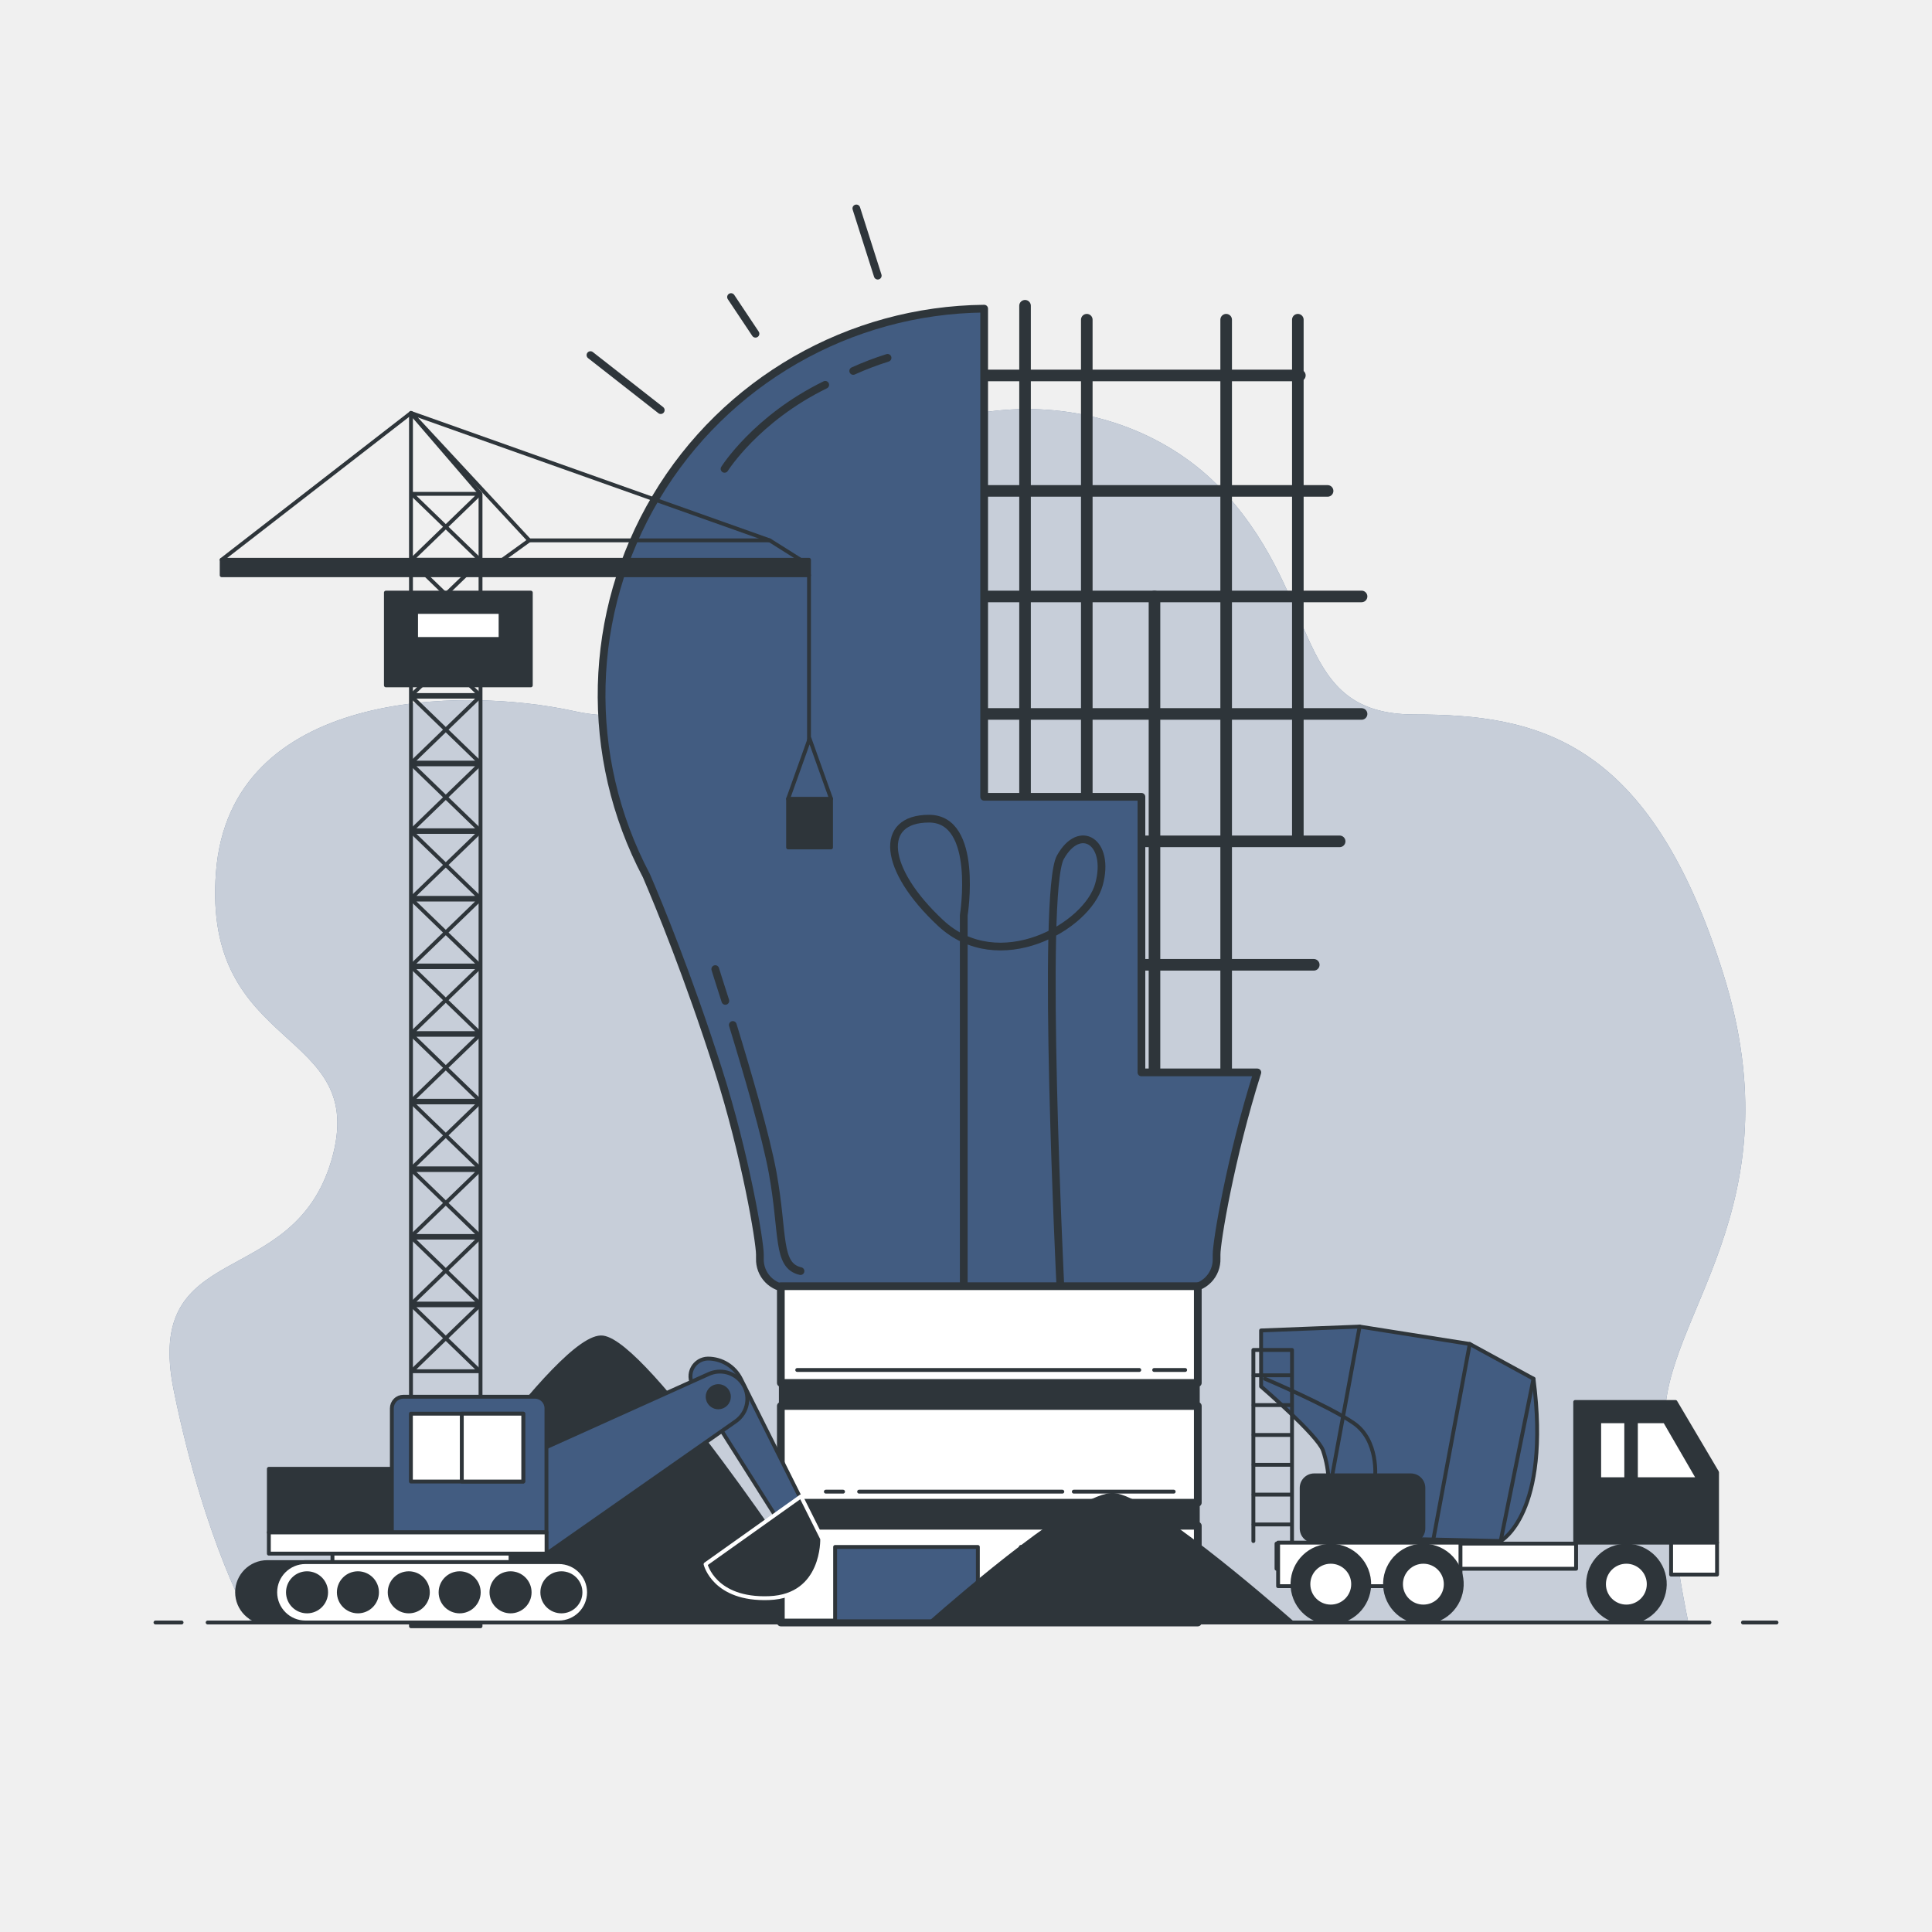
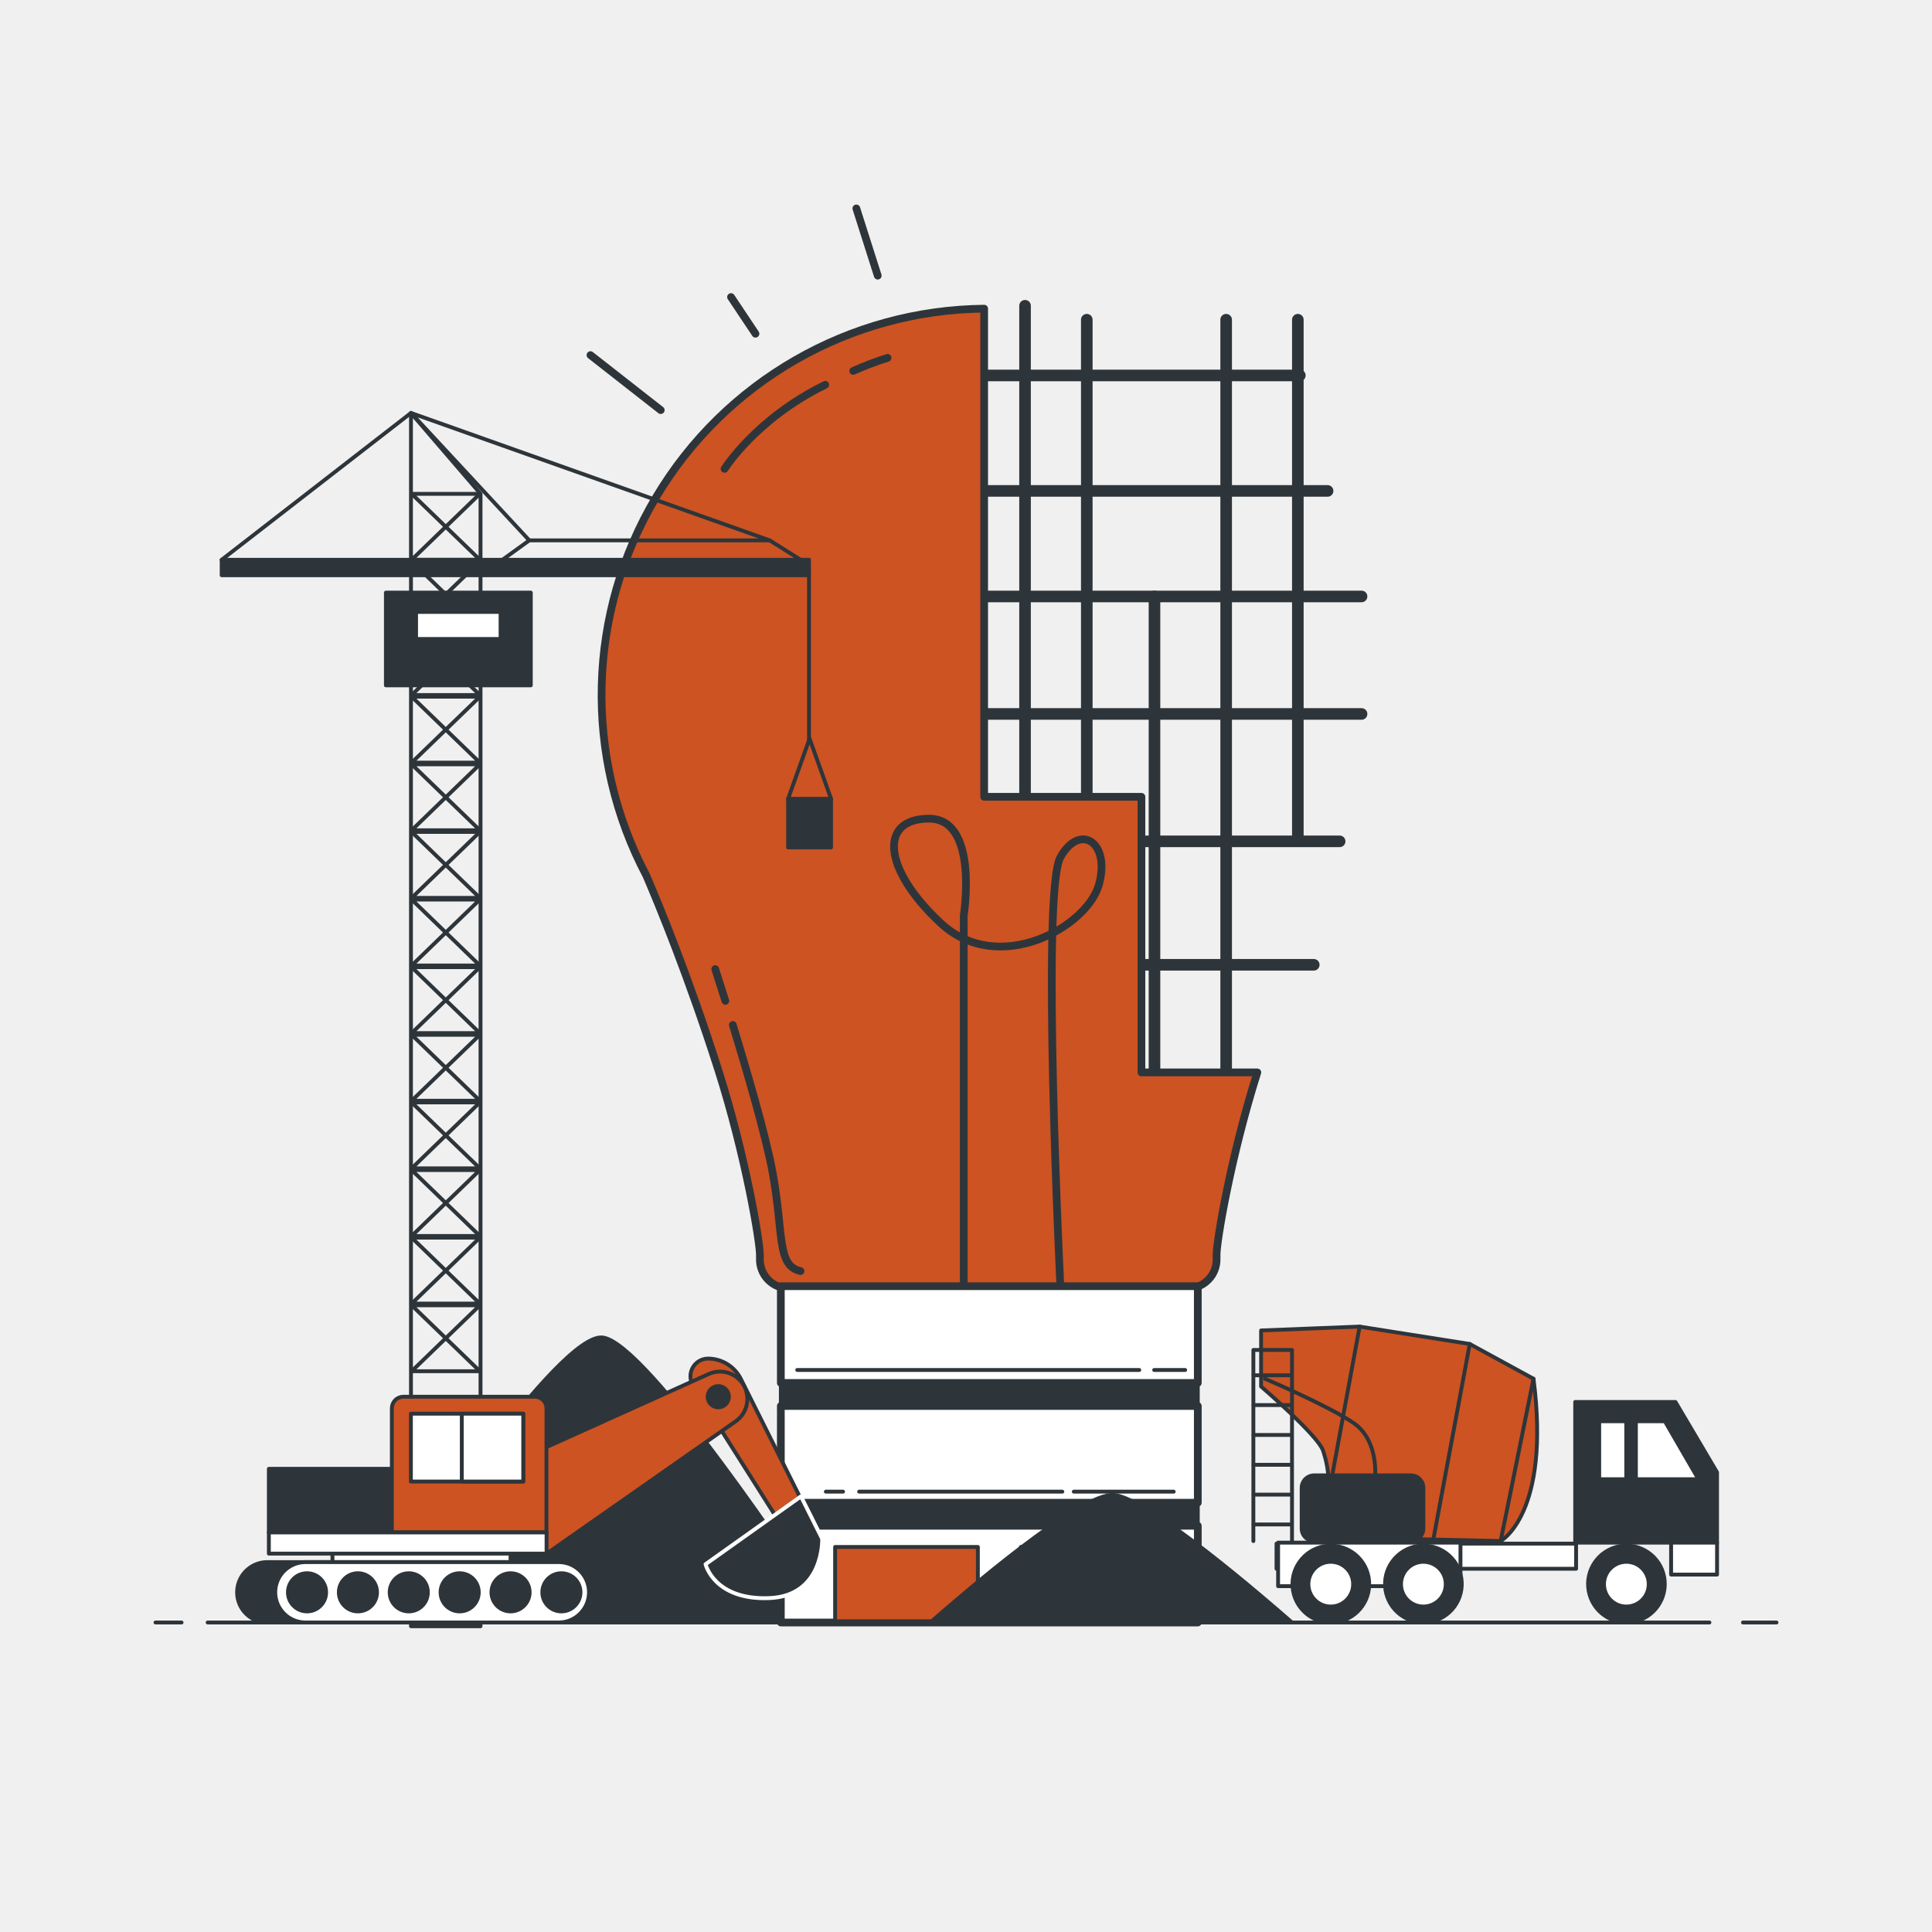
<svg xmlns="http://www.w3.org/2000/svg" viewBox="0 0 500 500">
-   <g id="freepik--background-simple--inject-3">
-     <path d="M436.94,419.9H65S53.19,400,45,360s30.84-25.4,40.82-59.88-33.56-27.21-29.93-74.39,63.5-48.08,92.53-41.73,25.4-15.42,59-51.71,84.37-32.66,109.77-4.53,17.23,57.15,49,57.15S427,191.29,446,252.07s-15.77,88.56-15.14,116A300.58,300.58,0,0,0,436.94,419.9Z" style="fill:#425C81" />
-     <path d="M436.94,419.9H65S53.19,400,45,360s30.84-25.4,40.82-59.88-33.56-27.21-29.93-74.39,63.5-48.08,92.53-41.73,25.4-15.42,59-51.71,84.37-32.66,109.77-4.53,17.23,57.15,49,57.15S427,191.29,446,252.07s-15.77,88.56-15.14,116A300.58,300.58,0,0,0,436.94,419.9Z" style="fill:#fff;opacity:0.7" />
-   </g>
-   <g id="freepik--Bulb--inject-3">
+   <g id="freepik--Bulb--inject-13">
    <path d="M215.41,419.9c-9.11-13.87-48-72.19-59.38-73.75-11.09-1.52-50.5,57.45-61.16,73.75Z" style="fill:#2e353a;stroke:#2e353a;stroke-linecap:round;stroke-linejoin:round" />
    <line x1="265.28" y1="79.13" x2="265.28" y2="213.62" style="fill:none;stroke:#2e353a;stroke-linecap:round;stroke-linejoin:round;stroke-width:3px" />
    <line x1="281.26" y1="82.74" x2="281.26" y2="213.62" style="fill:none;stroke:#2e353a;stroke-linecap:round;stroke-linejoin:round;stroke-width:3px" />
    <line x1="298.78" y1="154.36" x2="298.78" y2="281.13" style="fill:none;stroke:#2e353a;stroke-linecap:round;stroke-linejoin:round;stroke-width:3px" />
    <line x1="317.33" y1="82.74" x2="317.33" y2="281.13" style="fill:none;stroke:#2e353a;stroke-linecap:round;stroke-linejoin:round;stroke-width:3px" />
    <line x1="335.88" y1="82.74" x2="335.88" y2="217.23" style="fill:none;stroke:#2e353a;stroke-linecap:round;stroke-linejoin:round;stroke-width:3px" />
    <line x1="251.37" y1="97.16" x2="336.4" y2="97.16" style="fill:none;stroke:#2e353a;stroke-linecap:round;stroke-linejoin:round;stroke-width:3px" />
    <line x1="251.37" y1="127.05" x2="343.58" y2="127.05" style="fill:none;stroke:#2e353a;stroke-linecap:round;stroke-linejoin:round;stroke-width:3px" />
    <line x1="249.83" y1="154.36" x2="352.37" y2="154.36" style="fill:none;stroke:#2e353a;stroke-linecap:round;stroke-linejoin:round;stroke-width:3px" />
    <line x1="248.28" y1="184.77" x2="352.37" y2="184.77" style="fill:none;stroke:#2e353a;stroke-linecap:round;stroke-linejoin:round;stroke-width:3px" />
    <line x1="267.86" y1="217.74" x2="346.7" y2="217.74" style="fill:none;stroke:#2e353a;stroke-linecap:round;stroke-linejoin:round;stroke-width:3px" />
    <line x1="288.47" y1="249.69" x2="340" y2="249.69" style="fill:none;stroke:#2e353a;stroke-linecap:round;stroke-linejoin:round;stroke-width:3px" />
    <line x1="152.81" y1="91.9" x2="171" y2="106.14" style="fill:none;stroke:#2e353a;stroke-linecap:round;stroke-linejoin:round;stroke-width:2px" />
    <line x1="189.19" y1="76.88" x2="195.52" y2="86.37" style="fill:none;stroke:#2e353a;stroke-linecap:round;stroke-linejoin:round;stroke-width:2px" />
    <line x1="221.62" y1="53.94" x2="227.16" y2="71.34" style="fill:none;stroke:#2e353a;stroke-linecap:round;stroke-linejoin:round;stroke-width:2px" />
-     <path d="M325.4,277.54h-30V206.21H254.7V79.88a100,100,0,0,0-87.42,146.73c3.26,7.59,10.92,26.18,18.59,50.22,7.09,22.19,10.79,44.5,10.79,47.87,0,.33,0,.67,0,1a7.48,7.48,0,0,0,7.47,7.74H307.38a7.49,7.49,0,0,0,7.47-7.74c0-.36,0-.7,0-1C314.83,321.37,318.46,299.49,325.4,277.54Z" style="fill:#425C81;stroke:#2e353a;stroke-linecap:round;stroke-linejoin:round;stroke-width:2px" />
+     <path d="M325.4,277.54h-30V206.21H254.7V79.88a100,100,0,0,0-87.42,146.73c3.26,7.59,10.92,26.18,18.59,50.22,7.09,22.19,10.79,44.5,10.79,47.87,0,.33,0,.67,0,1a7.48,7.48,0,0,0,7.47,7.74H307.38a7.49,7.49,0,0,0,7.47-7.74c0-.36,0-.7,0-1C314.83,321.37,318.46,299.49,325.4,277.54Z" style="fill:#CD5322;stroke:#2e353a;stroke-linecap:round;stroke-linejoin:round;stroke-width:2px" />
    <path d="M220.81,96a80.31,80.31,0,0,1,8.89-3.39" style="fill:none;stroke:#2e353a;stroke-linecap:round;stroke-linejoin:round;stroke-width:2px" />
    <path d="M187.51,121.34s8.15-13,26.06-21.75" style="fill:none;stroke:#2e353a;stroke-linecap:round;stroke-linejoin:round;stroke-width:2px" />
    <path d="M189.65,265.26c3.71,12.12,8.62,28.91,10.32,38.29,2.88,15.82,1,24,7.2,25.41" style="fill:none;stroke:#2e353a;stroke-linecap:round;stroke-linejoin:round;stroke-width:2px" />
    <path d="M185.11,250.8s1,3.25,2.61,8.23" style="fill:none;stroke:#2e353a;stroke-linecap:round;stroke-linejoin:round;stroke-width:2px" />
    <path d="M249.42,332.47v-95.6s4-25-9-25-12,13,3,27,38,1,41-10-5-16-10-7,0,111,0,111" style="fill:none;stroke:#2e353a;stroke-linecap:round;stroke-linejoin:round;stroke-width:2px" />
    <rect x="202.08" y="332.86" width="107.91" height="25.04" style="fill:#fff;stroke:#2e353a;stroke-linecap:round;stroke-linejoin:round;stroke-width:2px" />
    <rect x="202.08" y="363.86" width="107.91" height="25.04" style="fill:#fff;stroke:#2e353a;stroke-linecap:round;stroke-linejoin:round;stroke-width:2px" />
    <rect x="202.08" y="357.9" width="107.91" height="5.96" style="fill:#2e353a;stroke:#2e353a;stroke-linecap:round;stroke-linejoin:round" />
    <rect x="202.08" y="394.86" width="107.91" height="25.04" style="fill:#fff;stroke:#2e353a;stroke-linecap:round;stroke-linejoin:round;stroke-width:2px" />
    <line x1="298.7" y1="354.55" x2="306.72" y2="354.55" style="fill:none;stroke:#2e353a;stroke-linecap:round;stroke-linejoin:round" />
    <line x1="206.32" y1="354.55" x2="294.84" y2="354.55" style="fill:none;stroke:#2e353a;stroke-linecap:round;stroke-linejoin:round" />
    <line x1="277.9" y1="386.04" x2="303.75" y2="386.04" style="fill:none;stroke:#2e353a;stroke-linecap:round;stroke-linejoin:round" />
    <line x1="222.34" y1="386.04" x2="274.93" y2="386.04" style="fill:none;stroke:#2e353a;stroke-linecap:round;stroke-linejoin:round" />
    <line x1="213.73" y1="386.04" x2="218.18" y2="386.04" style="fill:none;stroke:#2e353a;stroke-linecap:round;stroke-linejoin:round" />
    <rect x="202.08" y="388.9" width="107.91" height="5.96" style="fill:#2e353a;stroke:#2e353a;stroke-linecap:round;stroke-linejoin:round" />
-     <rect x="216.13" y="400.35" width="36.94" height="19.23" style="fill:#425C81;stroke:#2e353a;stroke-linecap:round;stroke-linejoin:round" />
-     <rect x="264.2" y="400.35" width="36.94" height="19.23" style="fill:#425C81;stroke:#2e353a;stroke-linecap:round;stroke-linejoin:round" />
+     <rect x="216.13" y="400.35" width="36.94" height="19.23" style="fill:#CD5322;stroke:#2e353a;stroke-linecap:round;stroke-linejoin:round" />
+     <rect x="264.2" y="400.35" width="36.94" height="19.23" style="fill:#CD5322;stroke:#2e353a;stroke-linecap:round;stroke-linejoin:round" />
  </g>
-   <g id="freepik--Ground--inject-3">
+   <g id="freepik--Ground--inject-13">
    <path d="M334.37,419.9c-7.08-6.21-37.31-32.32-46.11-33-8.62-.69-39.22,25.72-47.5,33Z" style="fill:#2e353a;stroke:#2e353a;stroke-linecap:round;stroke-linejoin:round" />
    <line x1="451.08" y1="419.9" x2="459.76" y2="419.9" style="fill:#fff;stroke:#2e353a;stroke-linecap:round;stroke-linejoin:round" />
    <line x1="53.74" y1="419.9" x2="442.4" y2="419.9" style="fill:#fff;stroke:#2e353a;stroke-linecap:round;stroke-linejoin:round" />
    <line x1="40.24" y1="419.9" x2="46.99" y2="419.9" style="fill:#fff;stroke:#2e353a;stroke-linecap:round;stroke-linejoin:round" />
  </g>
-   <g id="freepik--Trucks--inject-3">
+   <g id="freepik--Trucks--inject-13">
    <polygon points="433.61 362.83 407.66 362.83 407.66 399.23 418.41 399.23 433.61 399.23 444.37 399.23 444.37 381.03 433.61 362.83" style="fill:#2e353a;stroke:#2e353a;stroke-linecap:round;stroke-linejoin:round" />
    <rect x="432.48" y="399.23" width="11.89" height="8.27" style="fill:#fff;stroke:#2e353a;stroke-linecap:round;stroke-linejoin:round" />
-     <path d="M388.37,398.82s13-7,8.5-42l-16.5-9-28.5-4.5-25.5,1v14.5s14.5,12.5,16,16.5a27.72,27.72,0,0,1,1.5,8.5v14Z" style="fill:#425C81;stroke:#2e353a;stroke-linecap:round;stroke-linejoin:round" />
+     <path d="M388.37,398.82s13-7,8.5-42l-16.5-9-28.5-4.5-25.5,1v14.5s14.5,12.5,16,16.5a27.72,27.72,0,0,1,1.5,8.5v14Z" style="fill:#CD5322;stroke:#2e353a;stroke-linecap:round;stroke-linejoin:round" />
    <line x1="396.87" y1="356.82" x2="388.37" y2="398.82" style="fill:none;stroke:#2e353a;stroke-linecap:round;stroke-linejoin:round" />
    <line x1="380.37" y1="347.82" x2="370.87" y2="398.82" style="fill:none;stroke:#2e353a;stroke-linecap:round;stroke-linejoin:round" />
    <line x1="351.87" y1="343.32" x2="344.87" y2="381.32" style="fill:none;stroke:#2e353a;stroke-linecap:round;stroke-linejoin:round" />
    <path d="M327.37,356.82s16.5,7,23,11.5,5.5,14,5.5,14" style="fill:none;stroke:#2e353a;stroke-linecap:round;stroke-linejoin:round" />
    <rect x="330.36" y="399.49" width="77.53" height="6.5" style="fill:#fff;stroke:#2e353a;stroke-linecap:round;stroke-linejoin:round" />
    <polygon points="423.37 382.82 439.56 382.82 430.87 367.82 423.37 367.82 423.37 382.82" style="fill:#fff;stroke:#2e353a;stroke-linecap:round;stroke-linejoin:round" />
    <rect x="413.87" y="367.82" width="7" height="15" style="fill:#fff;stroke:#2e353a;stroke-linecap:round;stroke-linejoin:round" />
    <rect x="330.77" y="399.23" width="47.2" height="11.27" style="fill:#fff;stroke:#2e353a;stroke-linecap:round;stroke-linejoin:round" />
    <circle cx="420.9" cy="409.98" r="9.93" transform="translate(-66.16 81.32) rotate(-10.24)" style="fill:#2e353a;stroke:#2e353a;stroke-linecap:round;stroke-linejoin:round" />
    <circle cx="420.9" cy="409.98" r="5.79" style="fill:#fff;stroke:#2e353a;stroke-linecap:round;stroke-linejoin:round" />
    <circle cx="344.4" cy="409.98" r="9.93" transform="translate(-66.18 66.3) rotate(-10.04)" style="fill:#2e353a;stroke:#2e353a;stroke-linecap:round;stroke-linejoin:round" />
    <circle cx="344.4" cy="409.98" r="5.79" style="fill:#fff;stroke:#2e353a;stroke-linecap:round;stroke-linejoin:round" />
    <circle cx="368.37" cy="409.98" r="9.93" transform="translate(-180.25 357.11) rotate(-42.56)" style="fill:#2e353a;stroke:#2e353a;stroke-linecap:round;stroke-linejoin:round" />
    <circle cx="368.37" cy="409.98" r="5.79" style="fill:#fff;stroke:#2e353a;stroke-linecap:round;stroke-linejoin:round" />
    <rect x="336.87" y="381.82" width="31.5" height="17" rx="3.25" style="fill:#2e353a;stroke:#2e353a;stroke-linecap:round;stroke-linejoin:round" />
    <polyline points="324.37 398.82 324.37 349.37 334.37 349.37 334.37 398.82" style="fill:none;stroke:#2e353a;stroke-linecap:round;stroke-linejoin:round" />
    <line x1="324.44" y1="355.92" x2="334.26" y2="355.92" style="fill:none;stroke:#2e353a;stroke-linecap:round;stroke-linejoin:round" />
    <line x1="324.44" y1="363.64" x2="334.26" y2="363.64" style="fill:none;stroke:#2e353a;stroke-linecap:round;stroke-linejoin:round" />
    <line x1="324.44" y1="371.36" x2="334.26" y2="371.36" style="fill:none;stroke:#2e353a;stroke-linecap:round;stroke-linejoin:round" />
    <line x1="324.44" y1="379.09" x2="334.26" y2="379.09" style="fill:none;stroke:#2e353a;stroke-linecap:round;stroke-linejoin:round" />
    <line x1="324.44" y1="386.81" x2="334.26" y2="386.81" style="fill:none;stroke:#2e353a;stroke-linecap:round;stroke-linejoin:round" />
    <line x1="324.44" y1="394.53" x2="334.26" y2="394.53" style="fill:none;stroke:#2e353a;stroke-linecap:round;stroke-linejoin:round" />
    <polygon points="124.36 420.87 106.36 420.87 106.36 106.87 124.36 127.8 124.36 420.87" style="fill:none;stroke:#2e353a;stroke-linecap:round;stroke-linejoin:round" />
    <polygon points="106.54 354.87 124.19 354.87 106.54 337.8 124.19 337.8 106.54 354.87" style="fill:none;stroke:#2e353a;stroke-linecap:round;stroke-linejoin:round" />
    <polygon points="106.54 337.37 124.19 337.37 106.54 320.3 124.19 320.3 106.54 337.37" style="fill:none;stroke:#2e353a;stroke-linecap:round;stroke-linejoin:round" />
    <polygon points="106.54 319.87 124.19 319.87 106.54 302.8 124.19 302.8 106.54 319.87" style="fill:none;stroke:#2e353a;stroke-linecap:round;stroke-linejoin:round" />
    <polygon points="106.54 302.37 124.19 302.37 106.54 285.3 124.19 285.3 106.54 302.37" style="fill:none;stroke:#2e353a;stroke-linecap:round;stroke-linejoin:round" />
    <polygon points="106.54 284.87 124.19 284.87 106.54 267.8 124.19 267.8 106.54 284.87" style="fill:none;stroke:#2e353a;stroke-linecap:round;stroke-linejoin:round" />
    <polygon points="106.54 267.37 124.19 267.37 106.54 250.3 124.19 250.3 106.54 267.37" style="fill:none;stroke:#2e353a;stroke-linecap:round;stroke-linejoin:round" />
    <polygon points="106.54 249.87 124.19 249.87 106.54 232.8 124.19 232.8 106.54 249.87" style="fill:none;stroke:#2e353a;stroke-linecap:round;stroke-linejoin:round" />
    <polygon points="106.54 232.37 124.19 232.37 106.54 215.3 124.19 215.3 106.54 232.37" style="fill:none;stroke:#2e353a;stroke-linecap:round;stroke-linejoin:round" />
    <polygon points="106.54 214.87 124.19 214.87 106.54 197.8 124.19 197.8 106.54 214.87" style="fill:none;stroke:#2e353a;stroke-linecap:round;stroke-linejoin:round" />
    <polygon points="106.54 197.37 124.19 197.37 106.54 180.3 124.19 180.3 106.54 197.37" style="fill:none;stroke:#2e353a;stroke-linecap:round;stroke-linejoin:round" />
    <polygon points="106.54 179.87 124.19 179.87 106.54 162.8 124.19 162.8 106.54 179.87" style="fill:none;stroke:#2e353a;stroke-linecap:round;stroke-linejoin:round" />
    <polygon points="106.54 162.37 124.19 162.37 106.54 145.3 124.19 145.3 106.54 162.37" style="fill:none;stroke:#2e353a;stroke-linecap:round;stroke-linejoin:round" />
    <polygon points="106.54 144.87 124.19 144.87 106.54 127.8 124.19 127.8 106.54 144.87" style="fill:none;stroke:#2e353a;stroke-linecap:round;stroke-linejoin:round" />
    <polygon points="207.93 145.34 199.21 139.85 136.98 139.85 129.38 145.34 207.93 145.34" style="fill:none;stroke:#2e353a;stroke-linecap:round;stroke-linejoin:round" />
    <rect x="57.37" y="144.87" width="152" height="4" style="fill:#2e353a;stroke:#2e353a;stroke-linecap:round;stroke-linejoin:round" />
    <polyline points="199.21 139.85 106.36 106.87 136.98 139.85" style="fill:none;stroke:#2e353a;stroke-linecap:round;stroke-linejoin:round" />
    <line x1="106.37" y1="106.87" x2="57.37" y2="144.87" style="fill:none;stroke:#2e353a;stroke-linecap:round;stroke-linejoin:round" />
    <rect x="99.87" y="153.37" width="37.5" height="24" style="fill:#2e353a;stroke:#2e353a;stroke-linecap:round;stroke-linejoin:round" />
    <rect x="107.68" y="158.37" width="21.87" height="7" style="fill:#fff;stroke:#2e353a;stroke-linecap:round;stroke-linejoin:round" />
    <line x1="209.37" y1="148.87" x2="209.37" y2="191.99" style="fill:#fff;stroke:#2e353a;stroke-linecap:round;stroke-linejoin:round" />
    <rect x="203.96" y="206.72" width="11.11" height="12.59" style="fill:#2e353a;stroke:#2e353a;stroke-linecap:round;stroke-linejoin:round" />
    <polyline points="203.96 206.72 209.52 191.17 215.08 206.72" style="fill:none;stroke:#2e353a;stroke-linecap:round;stroke-linejoin:round" />
-     <path d="M179.4,358.65l24,37.94,6-4.39-17.66-35.32a9.55,9.55,0,0,0-8.55-5.28h0A4.59,4.59,0,0,0,179.4,358.65Z" style="fill:#425C81;stroke:#2e353a;stroke-linecap:round;stroke-linejoin:round" />
+     <path d="M179.4,358.65l24,37.94,6-4.39-17.66-35.32a9.55,9.55,0,0,0-8.55-5.28h0A4.59,4.59,0,0,0,179.4,358.65Z" style="fill:#CD5322;stroke:#2e353a;stroke-linecap:round;stroke-linejoin:round" />
    <path d="M207.29,387.26,182.6,404.82s2.2,9.32,16.46,8.77,13.72-15.36,13.72-15.36Z" style="fill:#2e353a;stroke:#fff;stroke-linecap:round;stroke-linejoin:round" />
-     <path d="M138.71,375.74l44.72-20.15a7.08,7.08,0,0,1,8.6,2.25h0a7.07,7.07,0,0,1-1.64,10l-48.93,34.25Z" style="fill:#425C81;stroke:#2e353a;stroke-linecap:round;stroke-linejoin:round" />
+     <path d="M138.71,375.74l44.72-20.15a7.08,7.08,0,0,1,8.6,2.25h0a7.07,7.07,0,0,1-1.64,10l-48.93,34.25Z" style="fill:#CD5322;stroke:#2e353a;stroke-linecap:round;stroke-linejoin:round" />
    <rect x="86.04" y="400.43" width="46.09" height="7.13" style="fill:#fff;stroke:#2e353a;stroke-linecap:round;stroke-linejoin:round" />
    <rect x="69.58" y="380.13" width="40.05" height="16.46" style="fill:#2e353a;stroke:#2e353a;stroke-linecap:round;stroke-linejoin:round" />
-     <path d="M104.42,361.47h34a3,3,0,0,1,3,3v32.1a0,0,0,0,1,0,0H101.41a0,0,0,0,1,0,0v-32.1A3,3,0,0,1,104.42,361.47Z" style="fill:#425C81;stroke:#2e353a;stroke-linecap:round;stroke-linejoin:round" />
+     <path d="M104.42,361.47h34a3,3,0,0,1,3,3v32.1a0,0,0,0,1,0,0H101.41a0,0,0,0,1,0,0v-32.1A3,3,0,0,1,104.42,361.47Z" style="fill:#CD5322;stroke:#2e353a;stroke-linecap:round;stroke-linejoin:round" />
    <path d="M69.17,419.9h65.57a7.81,7.81,0,0,0,7.81-7.81h0a7.82,7.82,0,0,0-7.81-7.82H69.17a7.82,7.82,0,0,0-7.81,7.82h0A7.81,7.81,0,0,0,69.17,419.9Z" style="fill:#2e353a;stroke:#2e353a;stroke-linecap:round;stroke-linejoin:round" />
    <path d="M79.05,419.9h65.56a7.82,7.82,0,0,0,7.82-7.81h0a7.82,7.82,0,0,0-7.82-7.82H79.05a7.82,7.82,0,0,0-7.82,7.82h0A7.82,7.82,0,0,0,79.05,419.9Z" style="fill:#fff;stroke:#2e353a;stroke-linecap:round;stroke-linejoin:round" />
    <rect x="69.58" y="396.59" width="71.87" height="5.49" style="fill:#fff;stroke:#2e353a;stroke-linecap:round;stroke-linejoin:round" />
    <path d="M84.4,412.09a4.94,4.94,0,1,1-4.94-4.94A4.94,4.94,0,0,1,84.4,412.09Z" style="fill:#2e353a;stroke:#2e353a;stroke-linecap:round;stroke-linejoin:round" />
    <circle cx="92.63" cy="412.09" r="4.94" style="fill:#2e353a;stroke:#2e353a;stroke-linecap:round;stroke-linejoin:round" />
    <circle cx="105.79" cy="412.09" r="4.94" style="fill:#2e353a;stroke:#2e353a;stroke-linecap:round;stroke-linejoin:round" />
    <path d="M123.9,412.09a4.94,4.94,0,1,1-4.94-4.94A4.94,4.94,0,0,1,123.9,412.09Z" style="fill:#2e353a;stroke:#2e353a;stroke-linecap:round;stroke-linejoin:round" />
    <path d="M137.07,412.09a4.94,4.94,0,1,1-4.94-4.94A4.94,4.94,0,0,1,137.07,412.09Z" style="fill:#2e353a;stroke:#2e353a;stroke-linecap:round;stroke-linejoin:round" />
    <path d="M150.23,412.09a4.94,4.94,0,1,1-4.93-4.94A4.93,4.93,0,0,1,150.23,412.09Z" style="fill:#2e353a;stroke:#2e353a;stroke-linecap:round;stroke-linejoin:round" />
    <path d="M188.64,361.47a2.75,2.75,0,1,0-2.74,2.75A2.74,2.74,0,0,0,188.64,361.47Z" style="fill:#2e353a;stroke:#2e353a;stroke-linecap:round;stroke-linejoin:round" />
    <rect x="106.34" y="365.86" width="29.08" height="17.56" style="fill:#fff;stroke:#2e353a;stroke-linecap:round;stroke-linejoin:round" />
    <rect x="119.51" y="365.86" width="15.91" height="17.56" style="fill:#fff;stroke:#2e353a;stroke-linecap:round;stroke-linejoin:round" />
  </g>
</svg>
